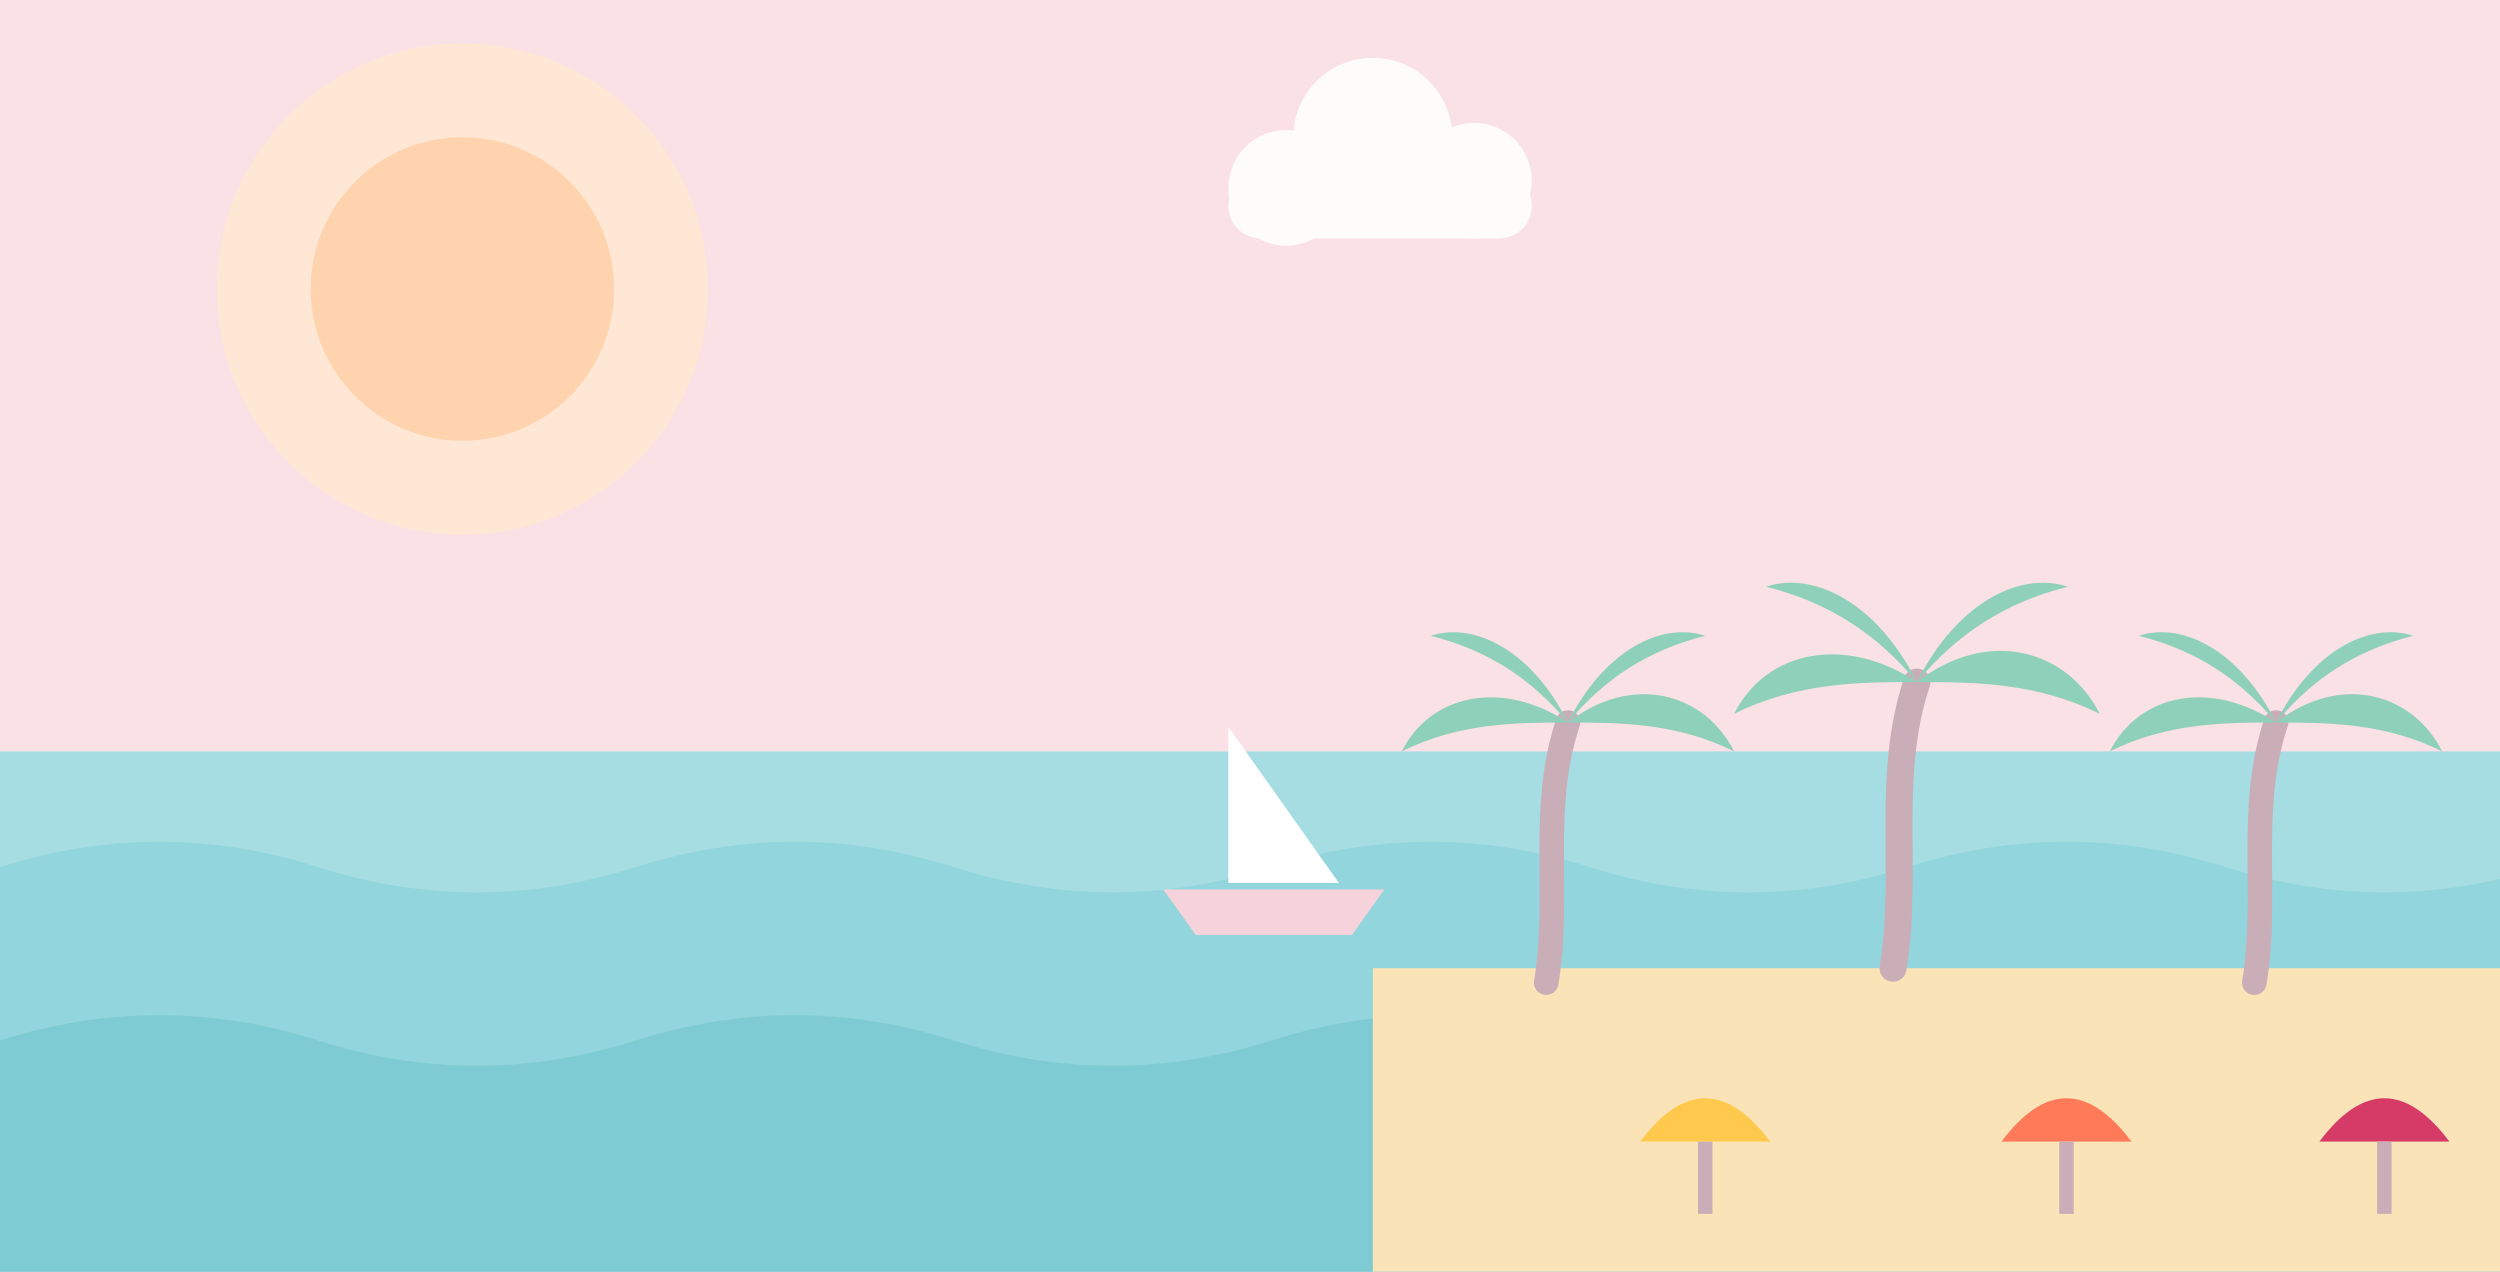
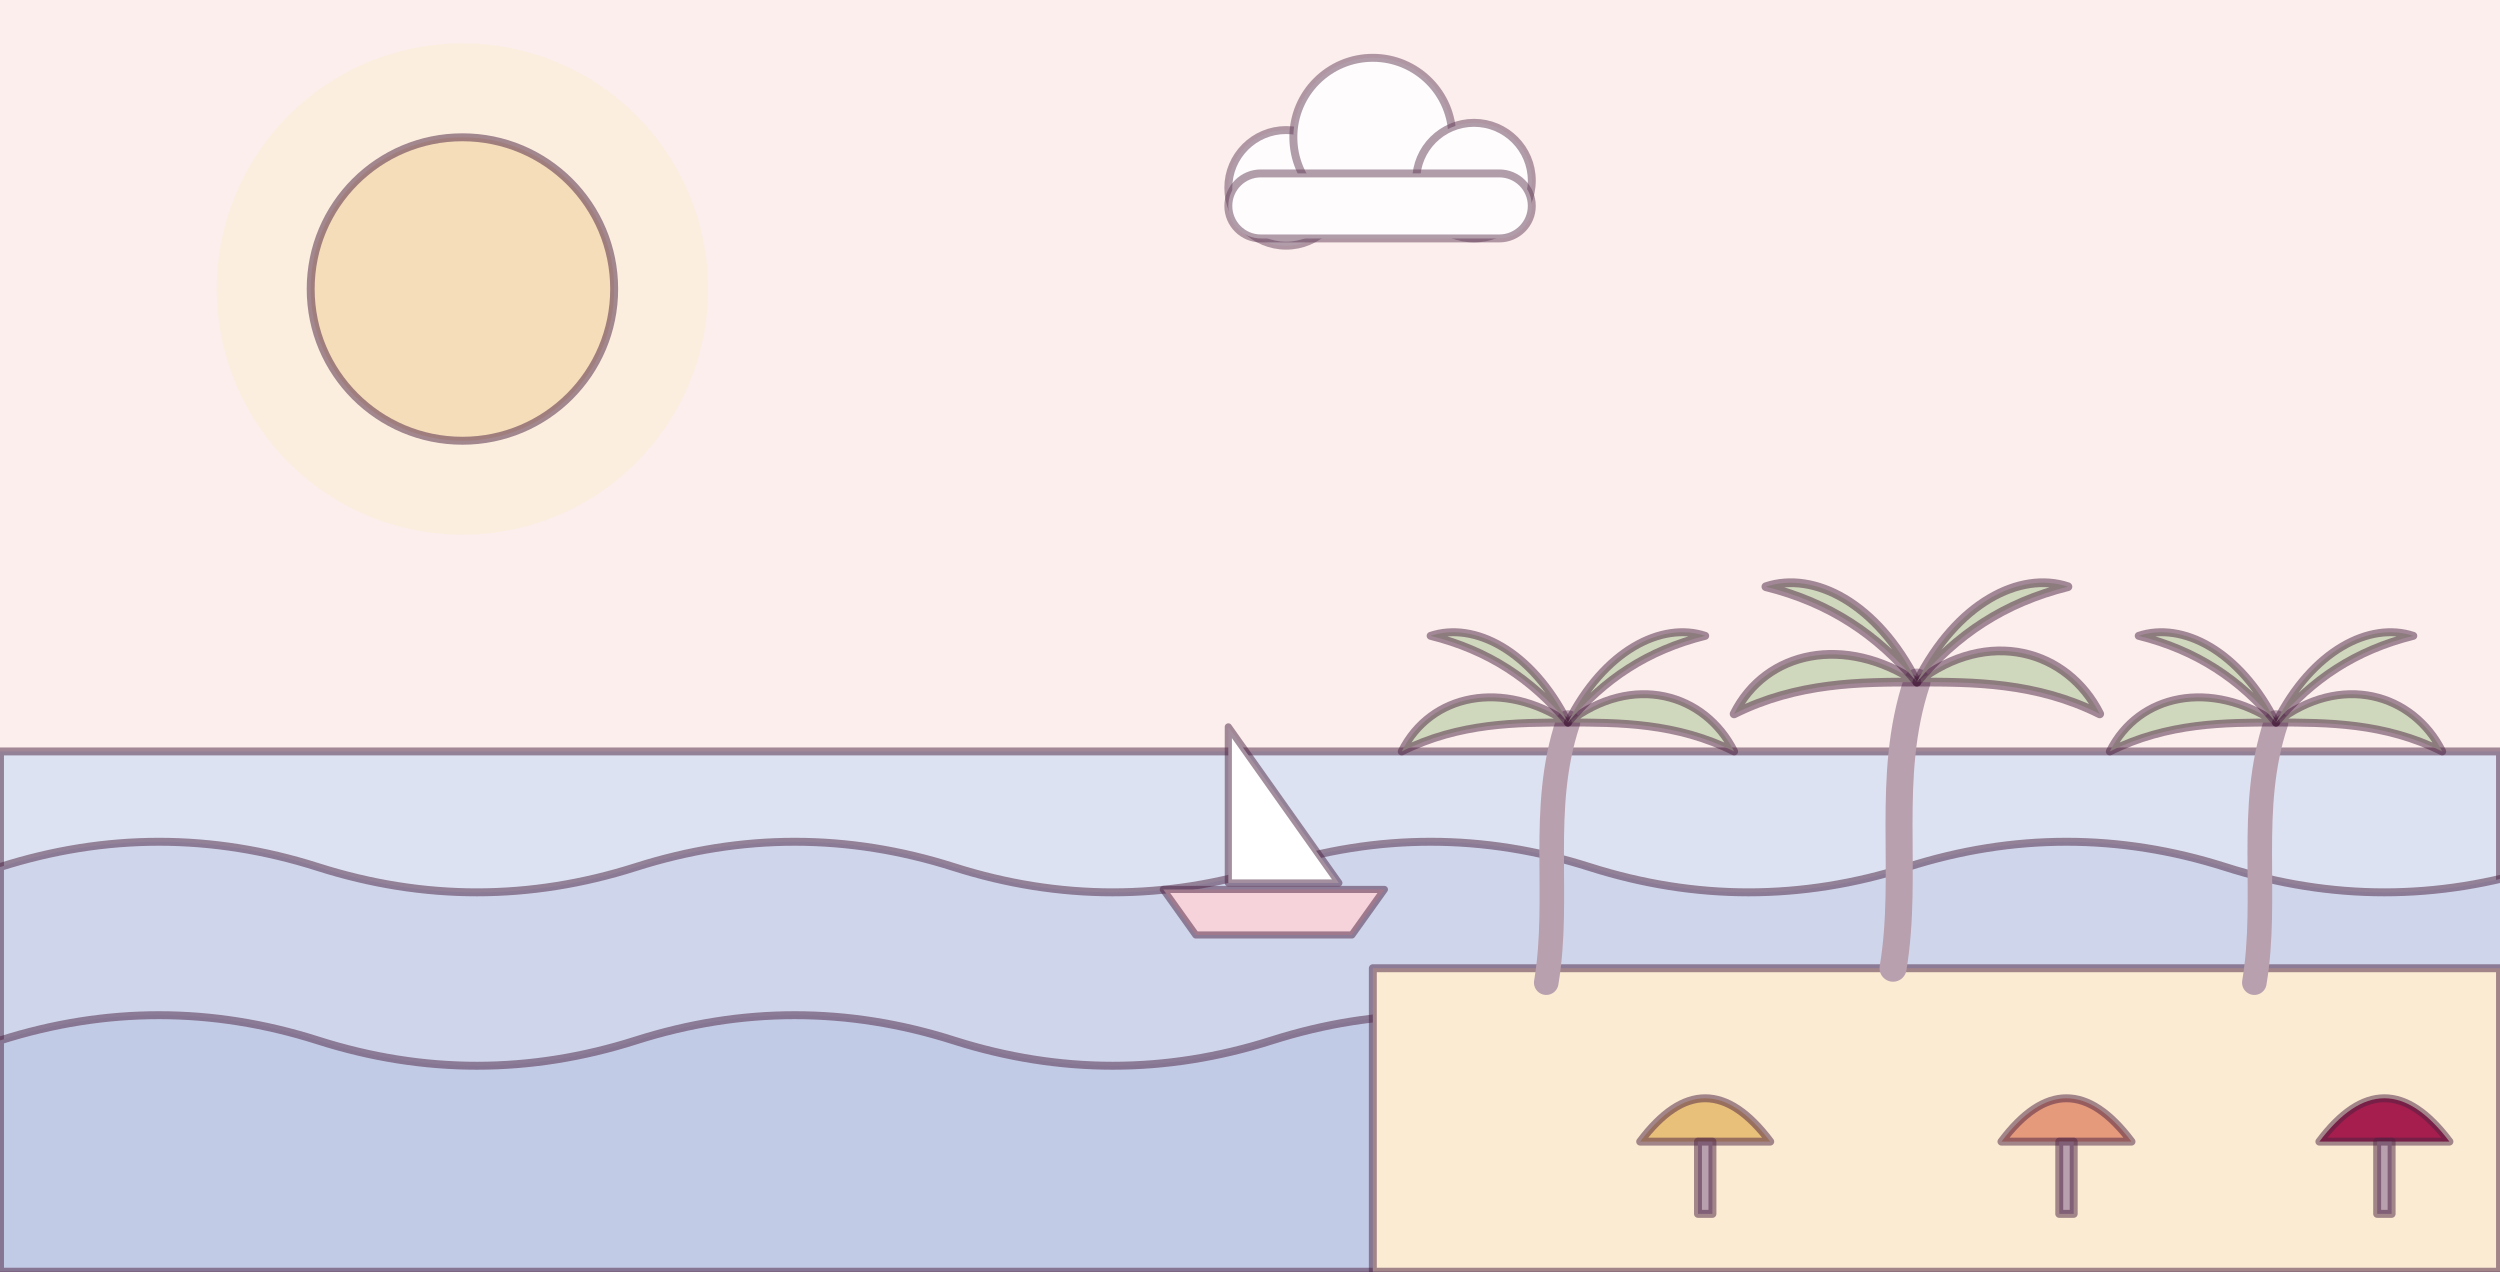
<svg xmlns="http://www.w3.org/2000/svg" viewBox="0 0 346 176" width="346" height="176">
-   <rect width="346" height="176" fill="#F9E1E6" />
-   <circle cx="64" cy="40" r="34" fill="#FFE8D2" opacity="0.85" />
-   <circle cx="64" cy="40" r="21" fill="#FFD3AE" />
-   <g fill="#FFFFFF" opacity="0.85">
-     <circle cx="178" cy="26" r="8" />
-     <circle cx="190" cy="19" r="11" />
-     <circle cx="204" cy="25" r="8" />
-     <rect x="170" y="24" width="42" height="9" rx="4.5" />
-   </g>
-   <rect x="0" y="104" width="346" height="72" fill="#A6DDE2" />
-   <path d="M0 120 Q22 113 44 120 T88 120 T132 120 T176 120 T220 120 T264 120 T308 120 T352 120 V176 H0 Z" fill="#92D5DC" />
-   <path d="M0 144 Q22 137 44 144 T88 144 T132 144 T176 144 T220 144 T264 144 T308 144 T352 144 V176 H0 Z" fill="#7FCBD3" />
-   <g transform="translate(170,124) scale(0.9)">
-     <polygon points="0,-26 0,-2 17,-2" fill="#FFFFFF" />
-     <path d="M-10 -1 H24 L19 6 H-5 Z" fill="#F6D3DA" />
-   </g>
-   <rect x="190" y="134" width="156" height="42" fill="#FBE3B8" />
-   <g transform="translate(214,136) scale(1)">
-     <path d="M0 0 C2 -12 -1 -24 3 -36" stroke="#C9AEB8" stroke-width="3.4" fill="none" stroke-linecap="round" />
-     <g fill="#8FD0BB">
-       <path d="M3 -36 C-6 -42 -16 -40 -20 -32 C-12 -36 -4 -36 3 -36Z" />
-       <path d="M3 -36 C12 -43 22 -40 26 -32 C18 -36 10 -36 3 -36Z" />
-       <path d="M3 -36 C-2 -46 -10 -50 -16 -48 C-8 -46 -2 -42 3 -36Z" />
-       <path d="M3 -36 C8 -46 16 -50 22 -48 C14 -46 8 -42 3 -36Z" />
+   <style>.l path:not([stroke]):not([opacity]),.l polygon:not([stroke]):not([opacity]),.l rect:not([stroke]):not([opacity]),.l circle:not([stroke]):not([opacity]),.l ellipse:not([stroke]):not([opacity]){stroke:#4A2140;stroke-opacity:.5;stroke-width:1.1;stroke-linejoin:round;stroke-linecap:round}.l g[opacity] *{stroke:none}</style>
+   <rect width="346" height="176" fill="#FBEEEC" />
+   <g class="l">
+     <circle cx="64" cy="40" r="34" fill="#FBEEDD" opacity="0.85" />
+     <circle cx="64" cy="40" r="21" fill="#F6DDBA" />
+     <g fill="#FFFFFF" opacity="0.85">
+       <circle cx="178" cy="26" r="8" />
+       <circle cx="190" cy="19" r="11" />
+       <circle cx="204" cy="25" r="8" />
+       <rect x="170" y="24" width="42" height="9" rx="4.5" />
+     </g>
+     <rect x="0" y="104" width="346" height="72" fill="#DCE2F1" />
+     <path d="M0 120 Q22 113 44 120 T88 120 T132 120 T176 120 T220 120 T264 120 T308 120 T352 120 V176 H0 Z" fill="#CFD6EC" />
+     <path d="M0 144 Q22 137 44 144 T88 144 T132 144 T176 144 T220 144 T264 144 T308 144 T352 144 V176 H0 Z" fill="#C2CBE6" />
+     <g transform="translate(170,124) scale(0.9)">
+       <polygon points="0,-26 0,-2 17,-2" fill="#FFFFFF" />
+       <path d="M-10 -1 H24 L19 6 H-5 Z" fill="#F6D3DA" />
+     </g>
+     <rect x="190" y="134" width="156" height="42" fill="#FBEBD3" />
+     <g transform="translate(214,136) scale(1)">
+       <path d="M0 0 C2 -12 -1 -24 3 -36" stroke="#B9A0AE" stroke-width="3.4" fill="none" stroke-linecap="round" />
+       <g fill="#CFD8BC">
+         <path d="M3 -36 C-6 -42 -16 -40 -20 -32 C-12 -36 -4 -36 3 -36Z" />
+         <path d="M3 -36 C12 -43 22 -40 26 -32 C18 -36 10 -36 3 -36Z" />
+         <path d="M3 -36 C-2 -46 -10 -50 -16 -48 C-8 -46 -2 -42 3 -36Z" />
+         <path d="M3 -36 C8 -46 16 -50 22 -48 C14 -46 8 -42 3 -36Z" />
+       </g>
+     </g>
+     <g transform="translate(262,134) scale(1.1)">
+       <path d="M0 0 C2 -12 -1 -24 3 -36" stroke="#B9A0AE" stroke-width="3.4" fill="none" stroke-linecap="round" />
+       <g fill="#CFD8BC">
+         <path d="M3 -36 C-6 -42 -16 -40 -20 -32 C-12 -36 -4 -36 3 -36Z" />
+         <path d="M3 -36 C12 -43 22 -40 26 -32 C18 -36 10 -36 3 -36Z" />
+         <path d="M3 -36 C-2 -46 -10 -50 -16 -48 C-8 -46 -2 -42 3 -36Z" />
+         <path d="M3 -36 C8 -46 16 -50 22 -48 C14 -46 8 -42 3 -36Z" />
+       </g>
+     </g>
+     <g transform="translate(312,136) scale(1)">
+       <path d="M0 0 C2 -12 -1 -24 3 -36" stroke="#B9A0AE" stroke-width="3.4" fill="none" stroke-linecap="round" />
+       <g fill="#CFD8BC">
+         <path d="M3 -36 C-6 -42 -16 -40 -20 -32 C-12 -36 -4 -36 3 -36Z" />
+         <path d="M3 -36 C12 -43 22 -40 26 -32 C18 -36 10 -36 3 -36Z" />
+         <path d="M3 -36 C-2 -46 -10 -50 -16 -48 C-8 -46 -2 -42 3 -36Z" />
+         <path d="M3 -36 C8 -46 16 -50 22 -48 C14 -46 8 -42 3 -36Z" />
+       </g>
+     </g>
+     <g>
+       <path d="M227 158 Q236 146 245 158 Z" fill="#E8C07A" />
+       <rect x="235" y="158" width="2" height="10" fill="#B9A0AE" />
+       <path d="M277 158 Q286 146 295 158 Z" fill="#E59A7C" />
+       <rect x="285" y="158" width="2" height="10" fill="#B9A0AE" />
+       <path d="M321 158 Q330 146 339 158 Z" fill="#A51E4D" />
+       <rect x="329" y="158" width="2" height="10" fill="#B9A0AE" />
    </g>
  </g>
-   <g transform="translate(262,134) scale(1.1)">
-     <path d="M0 0 C2 -12 -1 -24 3 -36" stroke="#C9AEB8" stroke-width="3.4" fill="none" stroke-linecap="round" />
-     <g fill="#8FD0BB">
-       <path d="M3 -36 C-6 -42 -16 -40 -20 -32 C-12 -36 -4 -36 3 -36Z" />
-       <path d="M3 -36 C12 -43 22 -40 26 -32 C18 -36 10 -36 3 -36Z" />
-       <path d="M3 -36 C-2 -46 -10 -50 -16 -48 C-8 -46 -2 -42 3 -36Z" />
-       <path d="M3 -36 C8 -46 16 -50 22 -48 C14 -46 8 -42 3 -36Z" />
-     </g>
-   </g>
-   <g transform="translate(312,136) scale(1)">
-     <path d="M0 0 C2 -12 -1 -24 3 -36" stroke="#C9AEB8" stroke-width="3.4" fill="none" stroke-linecap="round" />
-     <g fill="#8FD0BB">
-       <path d="M3 -36 C-6 -42 -16 -40 -20 -32 C-12 -36 -4 -36 3 -36Z" />
-       <path d="M3 -36 C12 -43 22 -40 26 -32 C18 -36 10 -36 3 -36Z" />
-       <path d="M3 -36 C-2 -46 -10 -50 -16 -48 C-8 -46 -2 -42 3 -36Z" />
-       <path d="M3 -36 C8 -46 16 -50 22 -48 C14 -46 8 -42 3 -36Z" />
-     </g>
-   </g>
-   <g>
-     <path d="M227 158 Q236 146 245 158 Z" fill="#FFC94D" />
-     <rect x="235" y="158" width="2" height="10" fill="#C9AEB8" />
-     <path d="M277 158 Q286 146 295 158 Z" fill="#FF7A59" />
-     <rect x="285" y="158" width="2" height="10" fill="#C9AEB8" />
-     <path d="M321 158 Q330 146 339 158 Z" fill="#D63A66" />
-     <rect x="329" y="158" width="2" height="10" fill="#C9AEB8" />
-   </g>
</svg>
